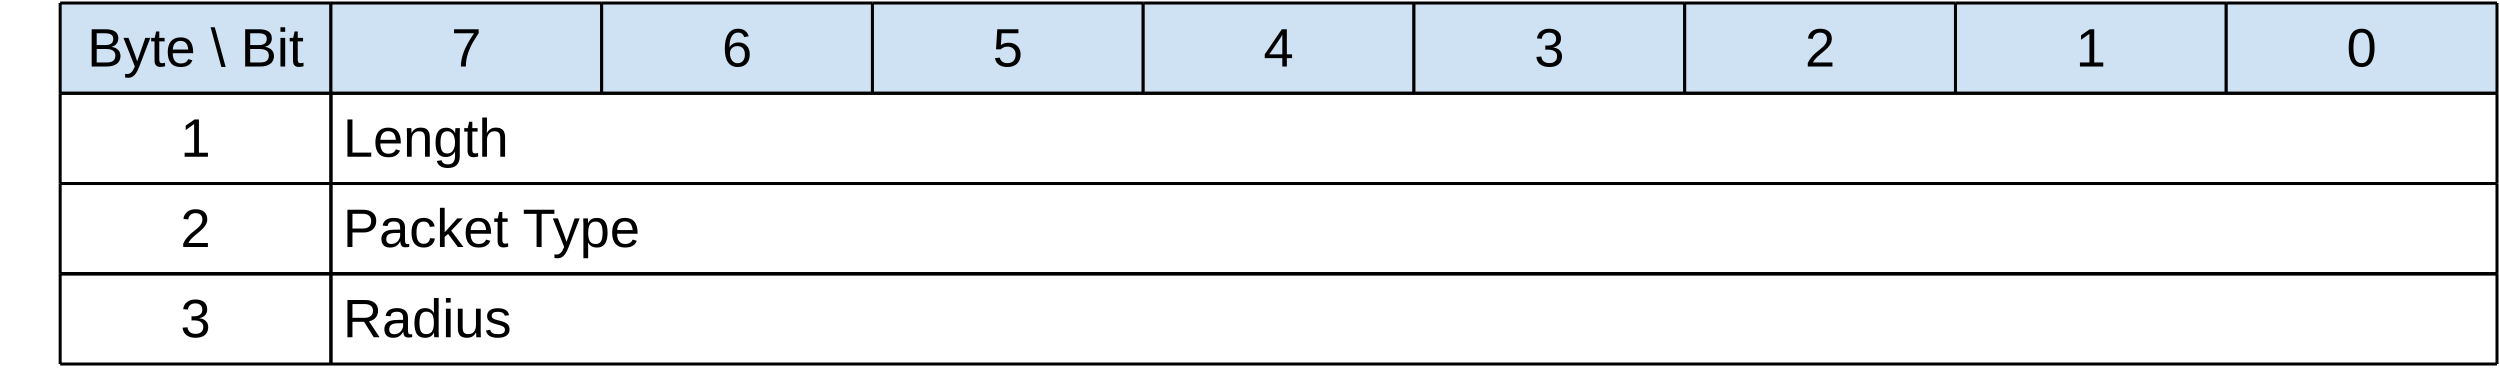
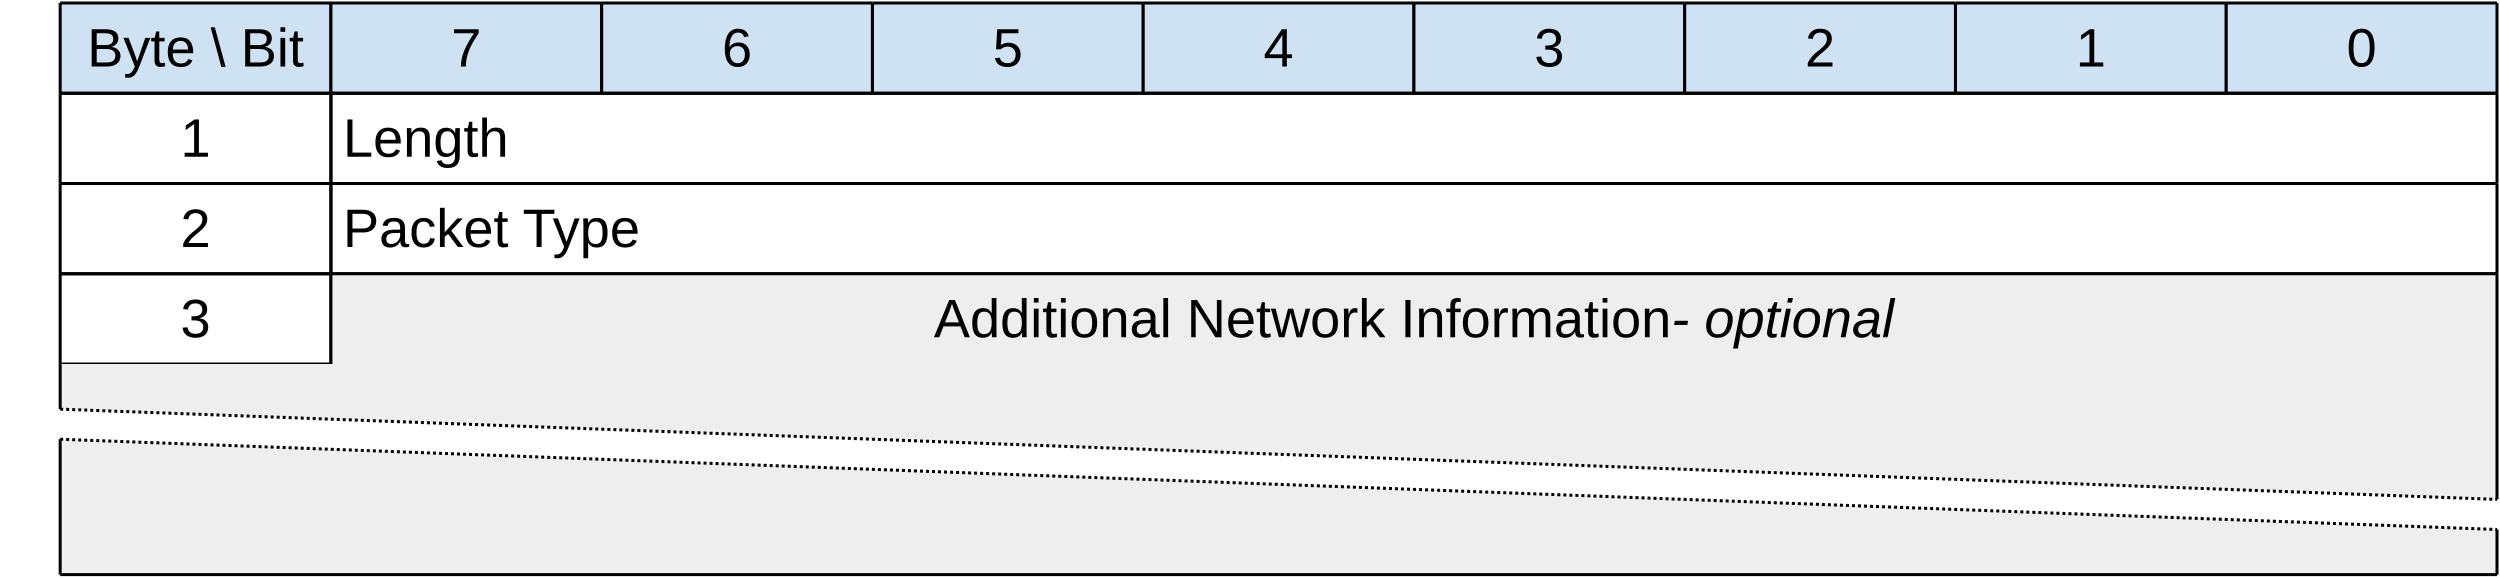
- <svg xmlns="http://www.w3.org/2000/svg" version="1.0" width="831" height="122" viewBox="0 0 831 122">
+ <svg xmlns="http://www.w3.org/2000/svg" version="1.0" width="831" height="192" viewBox="0 0 831 192">
  <rect x="20" y="1" height="30" width="90" fill="#cfe2f3" />
  <line x1="20" y1="1" x2="110" y2="1" stroke="#000000" stroke-width="1" />
  <line x1="20" y1="31" x2="110" y2="31" stroke="#000000" stroke-width="1" />
  <line x1="110" y1="1" x2="110" y2="31" stroke="#000000" stroke-width="1" />
  <line x1="20" y1="1" x2="20" y2="31" stroke="#000000" stroke-width="1" />
  <text font-size="18" font-family="Arial" x="65" y="17" text-anchor="middle" dominant-baseline="middle">Byte \ Bit</text>
  <rect x="110" y="1" height="30" width="90" fill="#cfe2f3" />
  <line x1="110" y1="1" x2="200" y2="1" stroke="#000000" stroke-width="1" />
  <line x1="110" y1="31" x2="200" y2="31" stroke="#000000" stroke-width="1" />
  <line x1="200" y1="1" x2="200" y2="31" stroke="#000000" stroke-width="1" />
  <line x1="110" y1="1" x2="110" y2="31" stroke="#000000" stroke-width="1" />
  <text font-size="18" font-family="Arial" x="155" y="17" text-anchor="middle" dominant-baseline="middle">7</text>
  <rect x="200" y="1" height="30" width="90" fill="#cfe2f3" />
  <line x1="200" y1="1" x2="290" y2="1" stroke="#000000" stroke-width="1" />
  <line x1="200" y1="31" x2="290" y2="31" stroke="#000000" stroke-width="1" />
  <line x1="290" y1="1" x2="290" y2="31" stroke="#000000" stroke-width="1" />
  <line x1="200" y1="1" x2="200" y2="31" stroke="#000000" stroke-width="1" />
  <text font-size="18" font-family="Arial" x="245" y="17" text-anchor="middle" dominant-baseline="middle">6</text>
  <rect x="290" y="1" height="30" width="90" fill="#cfe2f3" />
  <line x1="290" y1="1" x2="380" y2="1" stroke="#000000" stroke-width="1" />
  <line x1="290" y1="31" x2="380" y2="31" stroke="#000000" stroke-width="1" />
  <line x1="380" y1="1" x2="380" y2="31" stroke="#000000" stroke-width="1" />
  <line x1="290" y1="1" x2="290" y2="31" stroke="#000000" stroke-width="1" />
  <text font-size="18" font-family="Arial" x="335" y="17" text-anchor="middle" dominant-baseline="middle">5</text>
  <rect x="380" y="1" height="30" width="90" fill="#cfe2f3" />
  <line x1="380" y1="1" x2="470" y2="1" stroke="#000000" stroke-width="1" />
  <line x1="380" y1="31" x2="470" y2="31" stroke="#000000" stroke-width="1" />
  <line x1="470" y1="1" x2="470" y2="31" stroke="#000000" stroke-width="1" />
  <line x1="380" y1="1" x2="380" y2="31" stroke="#000000" stroke-width="1" />
  <text font-size="18" font-family="Arial" x="425" y="17" text-anchor="middle" dominant-baseline="middle">4</text>
  <rect x="470" y="1" height="30" width="90" fill="#cfe2f3" />
  <line x1="470" y1="1" x2="560" y2="1" stroke="#000000" stroke-width="1" />
  <line x1="470" y1="31" x2="560" y2="31" stroke="#000000" stroke-width="1" />
  <line x1="560" y1="1" x2="560" y2="31" stroke="#000000" stroke-width="1" />
  <line x1="470" y1="1" x2="470" y2="31" stroke="#000000" stroke-width="1" />
  <text font-size="18" font-family="Arial" x="515" y="17" text-anchor="middle" dominant-baseline="middle">3</text>
  <rect x="560" y="1" height="30" width="90" fill="#cfe2f3" />
  <line x1="560" y1="1" x2="650" y2="1" stroke="#000000" stroke-width="1" />
  <line x1="560" y1="31" x2="650" y2="31" stroke="#000000" stroke-width="1" />
  <line x1="650" y1="1" x2="650" y2="31" stroke="#000000" stroke-width="1" />
  <line x1="560" y1="1" x2="560" y2="31" stroke="#000000" stroke-width="1" />
  <text font-size="18" font-family="Arial" x="605" y="17" text-anchor="middle" dominant-baseline="middle">2</text>
  <rect x="650" y="1" height="30" width="90" fill="#cfe2f3" />
  <line x1="650" y1="1" x2="740" y2="1" stroke="#000000" stroke-width="1" />
  <line x1="650" y1="31" x2="740" y2="31" stroke="#000000" stroke-width="1" />
  <line x1="740" y1="1" x2="740" y2="31" stroke="#000000" stroke-width="1" />
  <line x1="650" y1="1" x2="650" y2="31" stroke="#000000" stroke-width="1" />
  <text font-size="18" font-family="Arial" x="695" y="17" text-anchor="middle" dominant-baseline="middle">1</text>
  <rect x="740" y="1" height="30" width="90" fill="#cfe2f3" />
  <line x1="740" y1="1" x2="830" y2="1" stroke="#000000" stroke-width="1" />
  <line x1="740" y1="31" x2="830" y2="31" stroke="#000000" stroke-width="1" />
  <line x1="830" y1="1" x2="830" y2="31" stroke="#000000" stroke-width="1" />
  <line x1="740" y1="1" x2="740" y2="31" stroke="#000000" stroke-width="1" />
  <text font-size="18" font-family="Arial" x="785" y="17" text-anchor="middle" dominant-baseline="middle">0</text>
  <text font-size="18" font-family="Arial" x="15" y="16" text-anchor="end"> </text>
  <text font-size="18" font-family="Arial" x="15" y="46" text-anchor="end"> </text>
  <line x1="20" y1="31" x2="110" y2="31" stroke="#000000" stroke-width="1" />
  <line x1="20" y1="61" x2="110" y2="61" stroke="#000000" stroke-width="1" />
  <line x1="110" y1="31" x2="110" y2="61" stroke="#000000" stroke-width="1" />
  <line x1="20" y1="31" x2="20" y2="61" stroke="#000000" stroke-width="1" />
  <text font-size="18" font-family="Arial" x="65" y="47" text-anchor="middle" dominant-baseline="middle">1</text>
  <line x1="110" y1="31" x2="830" y2="31" stroke="#000000" stroke-width="1" />
  <line x1="110" y1="61" x2="830" y2="61" stroke="#000000" stroke-width="1" />
  <line x1="830" y1="31" x2="830" y2="61" stroke="#000000" stroke-width="1" />
  <line x1="110" y1="31" x2="110" y2="61" stroke="#000000" stroke-width="1" />
  <text font-size="18" font-family="Arial" x="114" y="47" text-anchor="start" dominant-baseline="middle">Length</text>
  <text font-size="18" font-family="Arial" x="15" y="76" text-anchor="end"> </text>
  <line x1="20" y1="61" x2="110" y2="61" stroke="#000000" stroke-width="1" />
  <line x1="20" y1="91" x2="110" y2="91" stroke="#000000" stroke-width="1" />
  <line x1="110" y1="61" x2="110" y2="91" stroke="#000000" stroke-width="1" />
  <line x1="20" y1="61" x2="20" y2="91" stroke="#000000" stroke-width="1" />
  <text font-size="18" font-family="Arial" x="65" y="77" text-anchor="middle" dominant-baseline="middle">2</text>
  <line x1="110" y1="61" x2="830" y2="61" stroke="#000000" stroke-width="1" />
  <line x1="110" y1="91" x2="830" y2="91" stroke="#000000" stroke-width="1" />
  <line x1="830" y1="61" x2="830" y2="91" stroke="#000000" stroke-width="1" />
  <line x1="110" y1="61" x2="110" y2="91" stroke="#000000" stroke-width="1" />
  <text font-size="18" font-family="Arial" x="114" y="77" text-anchor="start" dominant-baseline="middle">Packet Type</text>
  <text font-size="18" font-family="Arial" x="15" y="106" text-anchor="end"> </text>
  <line x1="20" y1="91" x2="110" y2="91" stroke="#000000" stroke-width="1" />
  <line x1="20" y1="121" x2="110" y2="121" stroke="#000000" stroke-width="1" />
  <line x1="110" y1="91" x2="110" y2="121" stroke="#000000" stroke-width="1" />
  <line x1="20" y1="91" x2="20" y2="121" stroke="#000000" stroke-width="1" />
  <text font-size="18" font-family="Arial" x="65" y="107" text-anchor="middle" dominant-baseline="middle">3</text>
+   <rect x="110" y="91" height="30" width="720" fill="#eeeeee" />
  <line x1="110" y1="91" x2="830" y2="91" stroke="#000000" stroke-width="1" />
-   <line x1="110" y1="121" x2="830" y2="121" stroke="#000000" stroke-width="1" />
  <line x1="830" y1="91" x2="830" y2="121" stroke="#000000" stroke-width="1" />
  <line x1="110" y1="91" x2="110" y2="121" stroke="#000000" stroke-width="1" />
-   <text font-size="18" font-family="Arial" x="114" y="107" text-anchor="start" dominant-baseline="middle">Radius</text>
-   <line x1="20" y1="91" x2="830" y2="91" stroke="#000000" stroke-width="1" />
+   <text font-size="18" font-family="Arial" x="470" y="107" text-anchor="middle" dominant-baseline="middle">Additional Network Information<tspan font-style="italic" font-size="18" font-family="Arial" dominant-baseline="middle"> - optional</tspan>
+   </text>
+   <text font-size="18" font-family="Arial" x="15" y="136" text-anchor="end"> </text>
+   <polygon points=" 20,121 830,121 830,166 20,136" fill="#eeeeee" />
+   <line x1="20" y1="121" x2="20" y2="136" stroke="#000000" stroke-width="1" />
+   <line x1="830" y1="121" x2="830" y2="166" stroke="#000000" stroke-width="1" />
+   <line stroke-dasharray="1,1" x1="20" y1="136" x2="830" y2="166" stroke="#000000" stroke-width="1" />
+   <polygon points=" 20,146 830,176 830,191 20,191" fill="#eeeeee" />
+   <line x1="20" y1="146" x2="20" y2="191" stroke="#000000" stroke-width="1" />
+   <line x1="830" y1="176" x2="830" y2="191" stroke="#000000" stroke-width="1" />
+   <line stroke-dasharray="1,1" x1="20" y1="146" x2="830" y2="176" stroke="#000000" stroke-width="1" />
+   <text font-size="18" font-family="Arial" x="15" y="206" text-anchor="end"> </text>
+   <line x1="20" y1="191" x2="830" y2="191" stroke="#000000" stroke-width="1" />
</svg>
